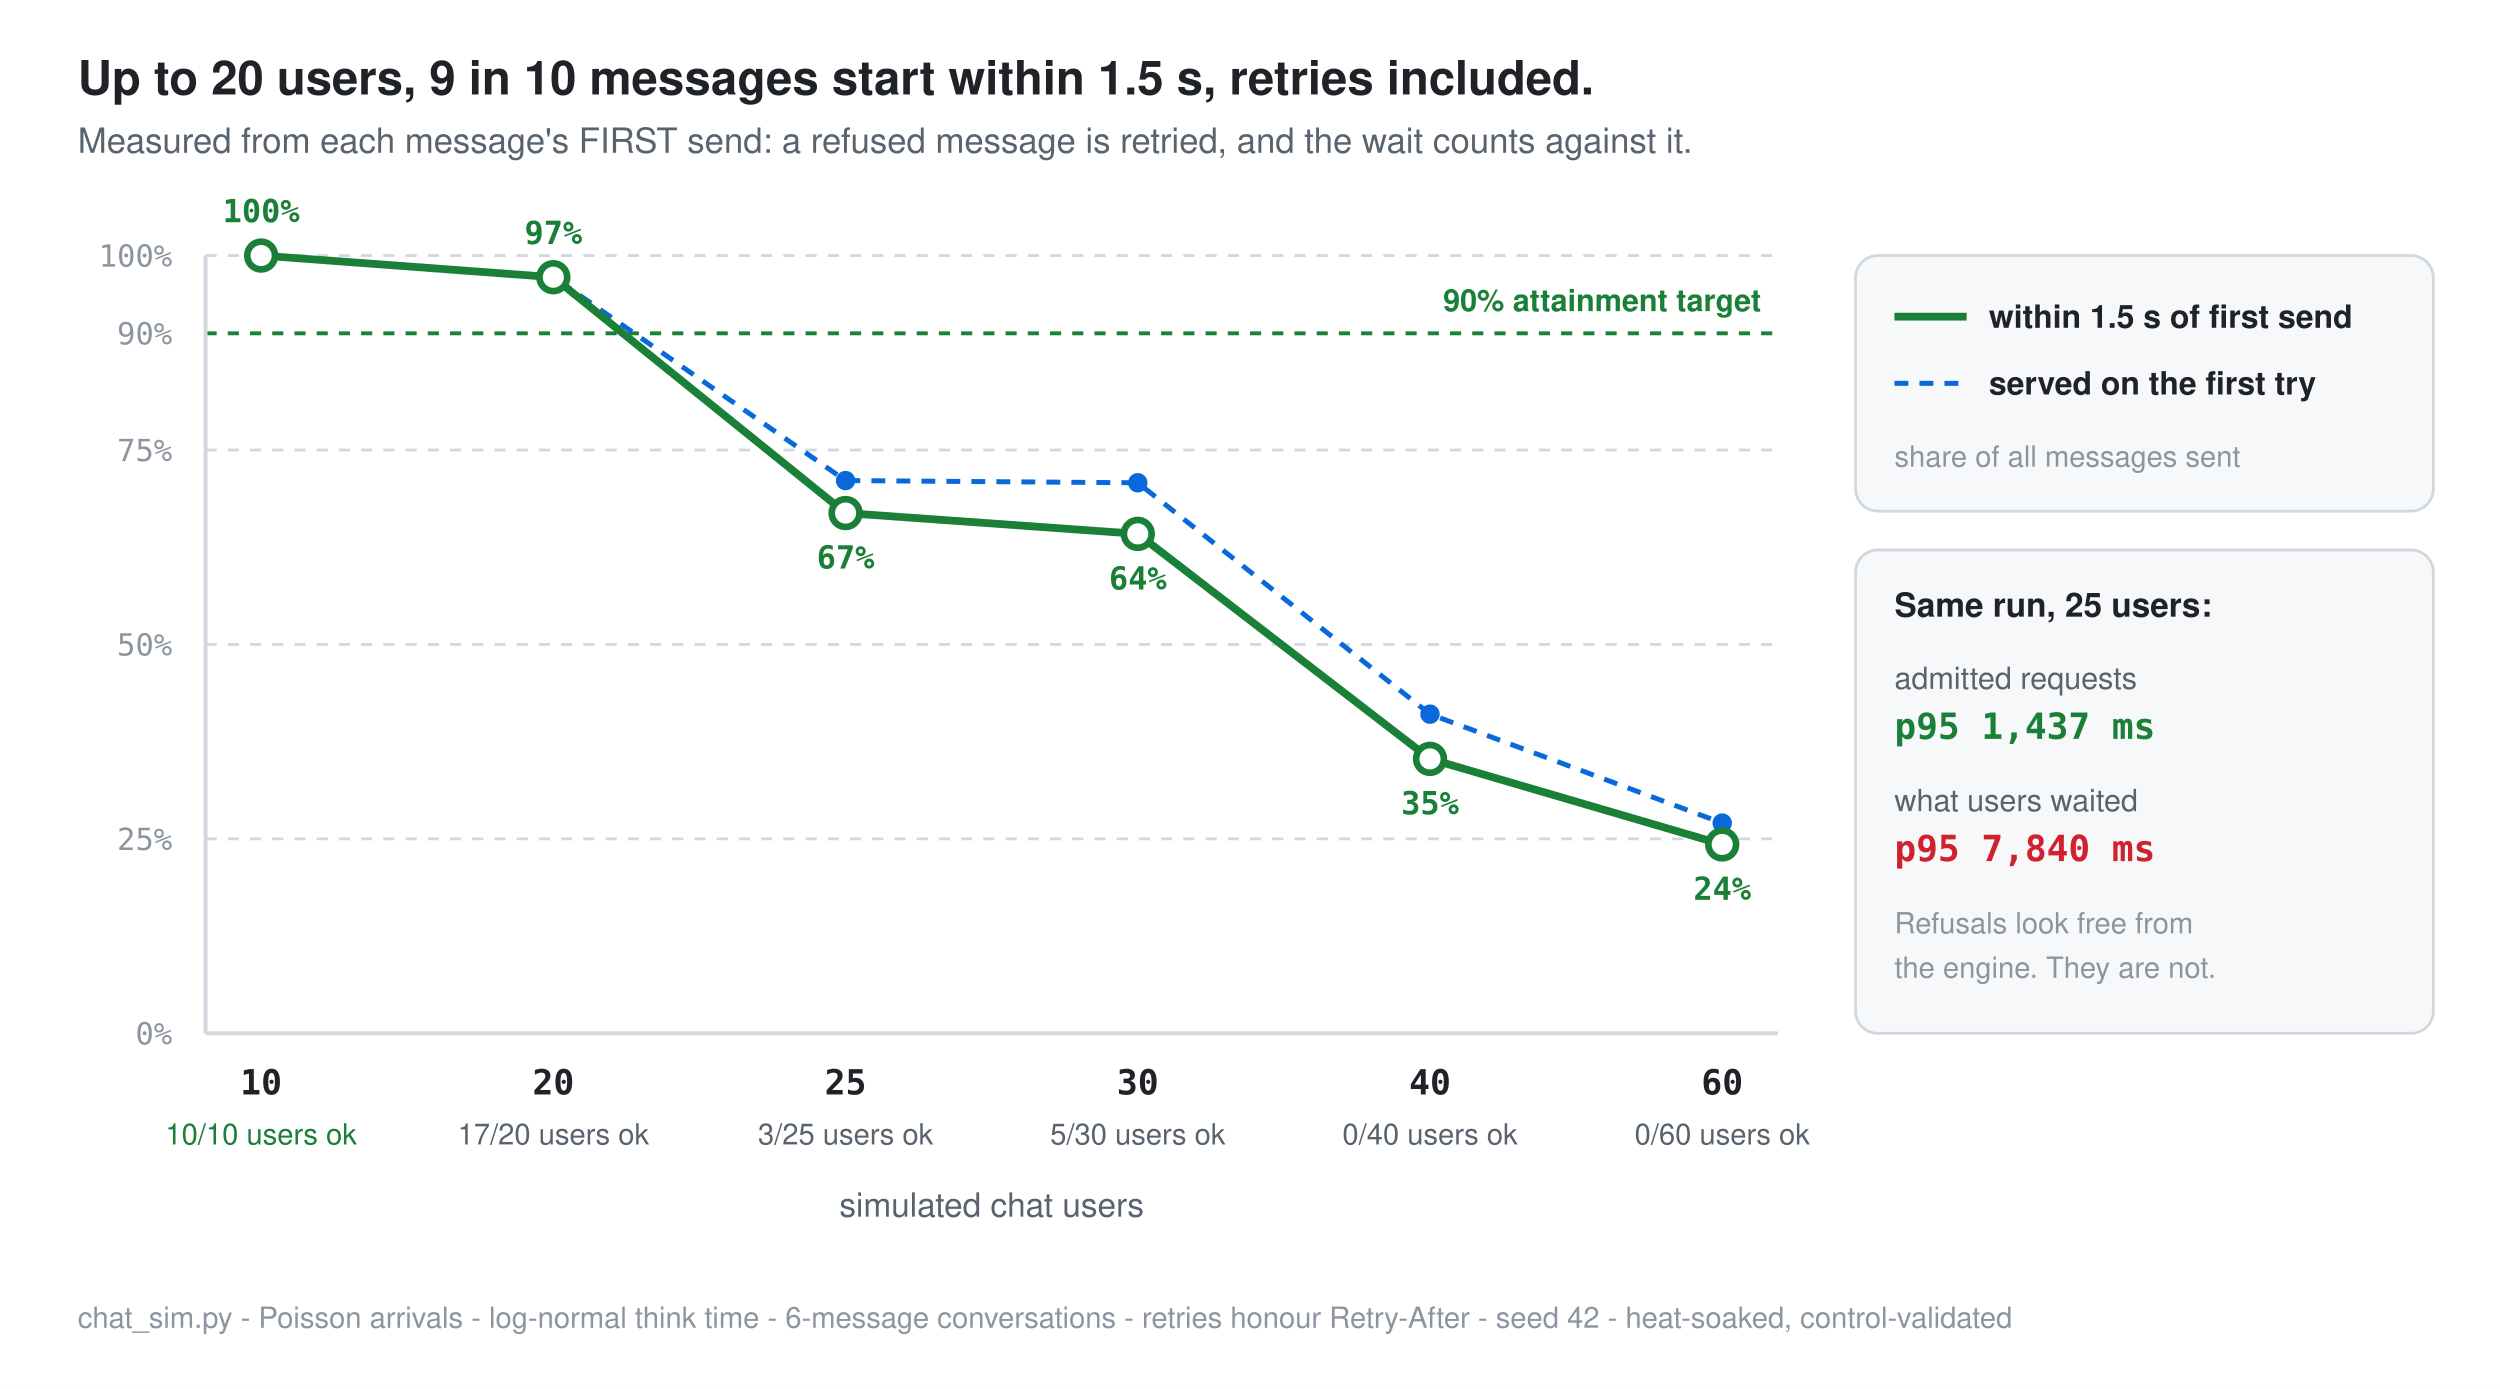
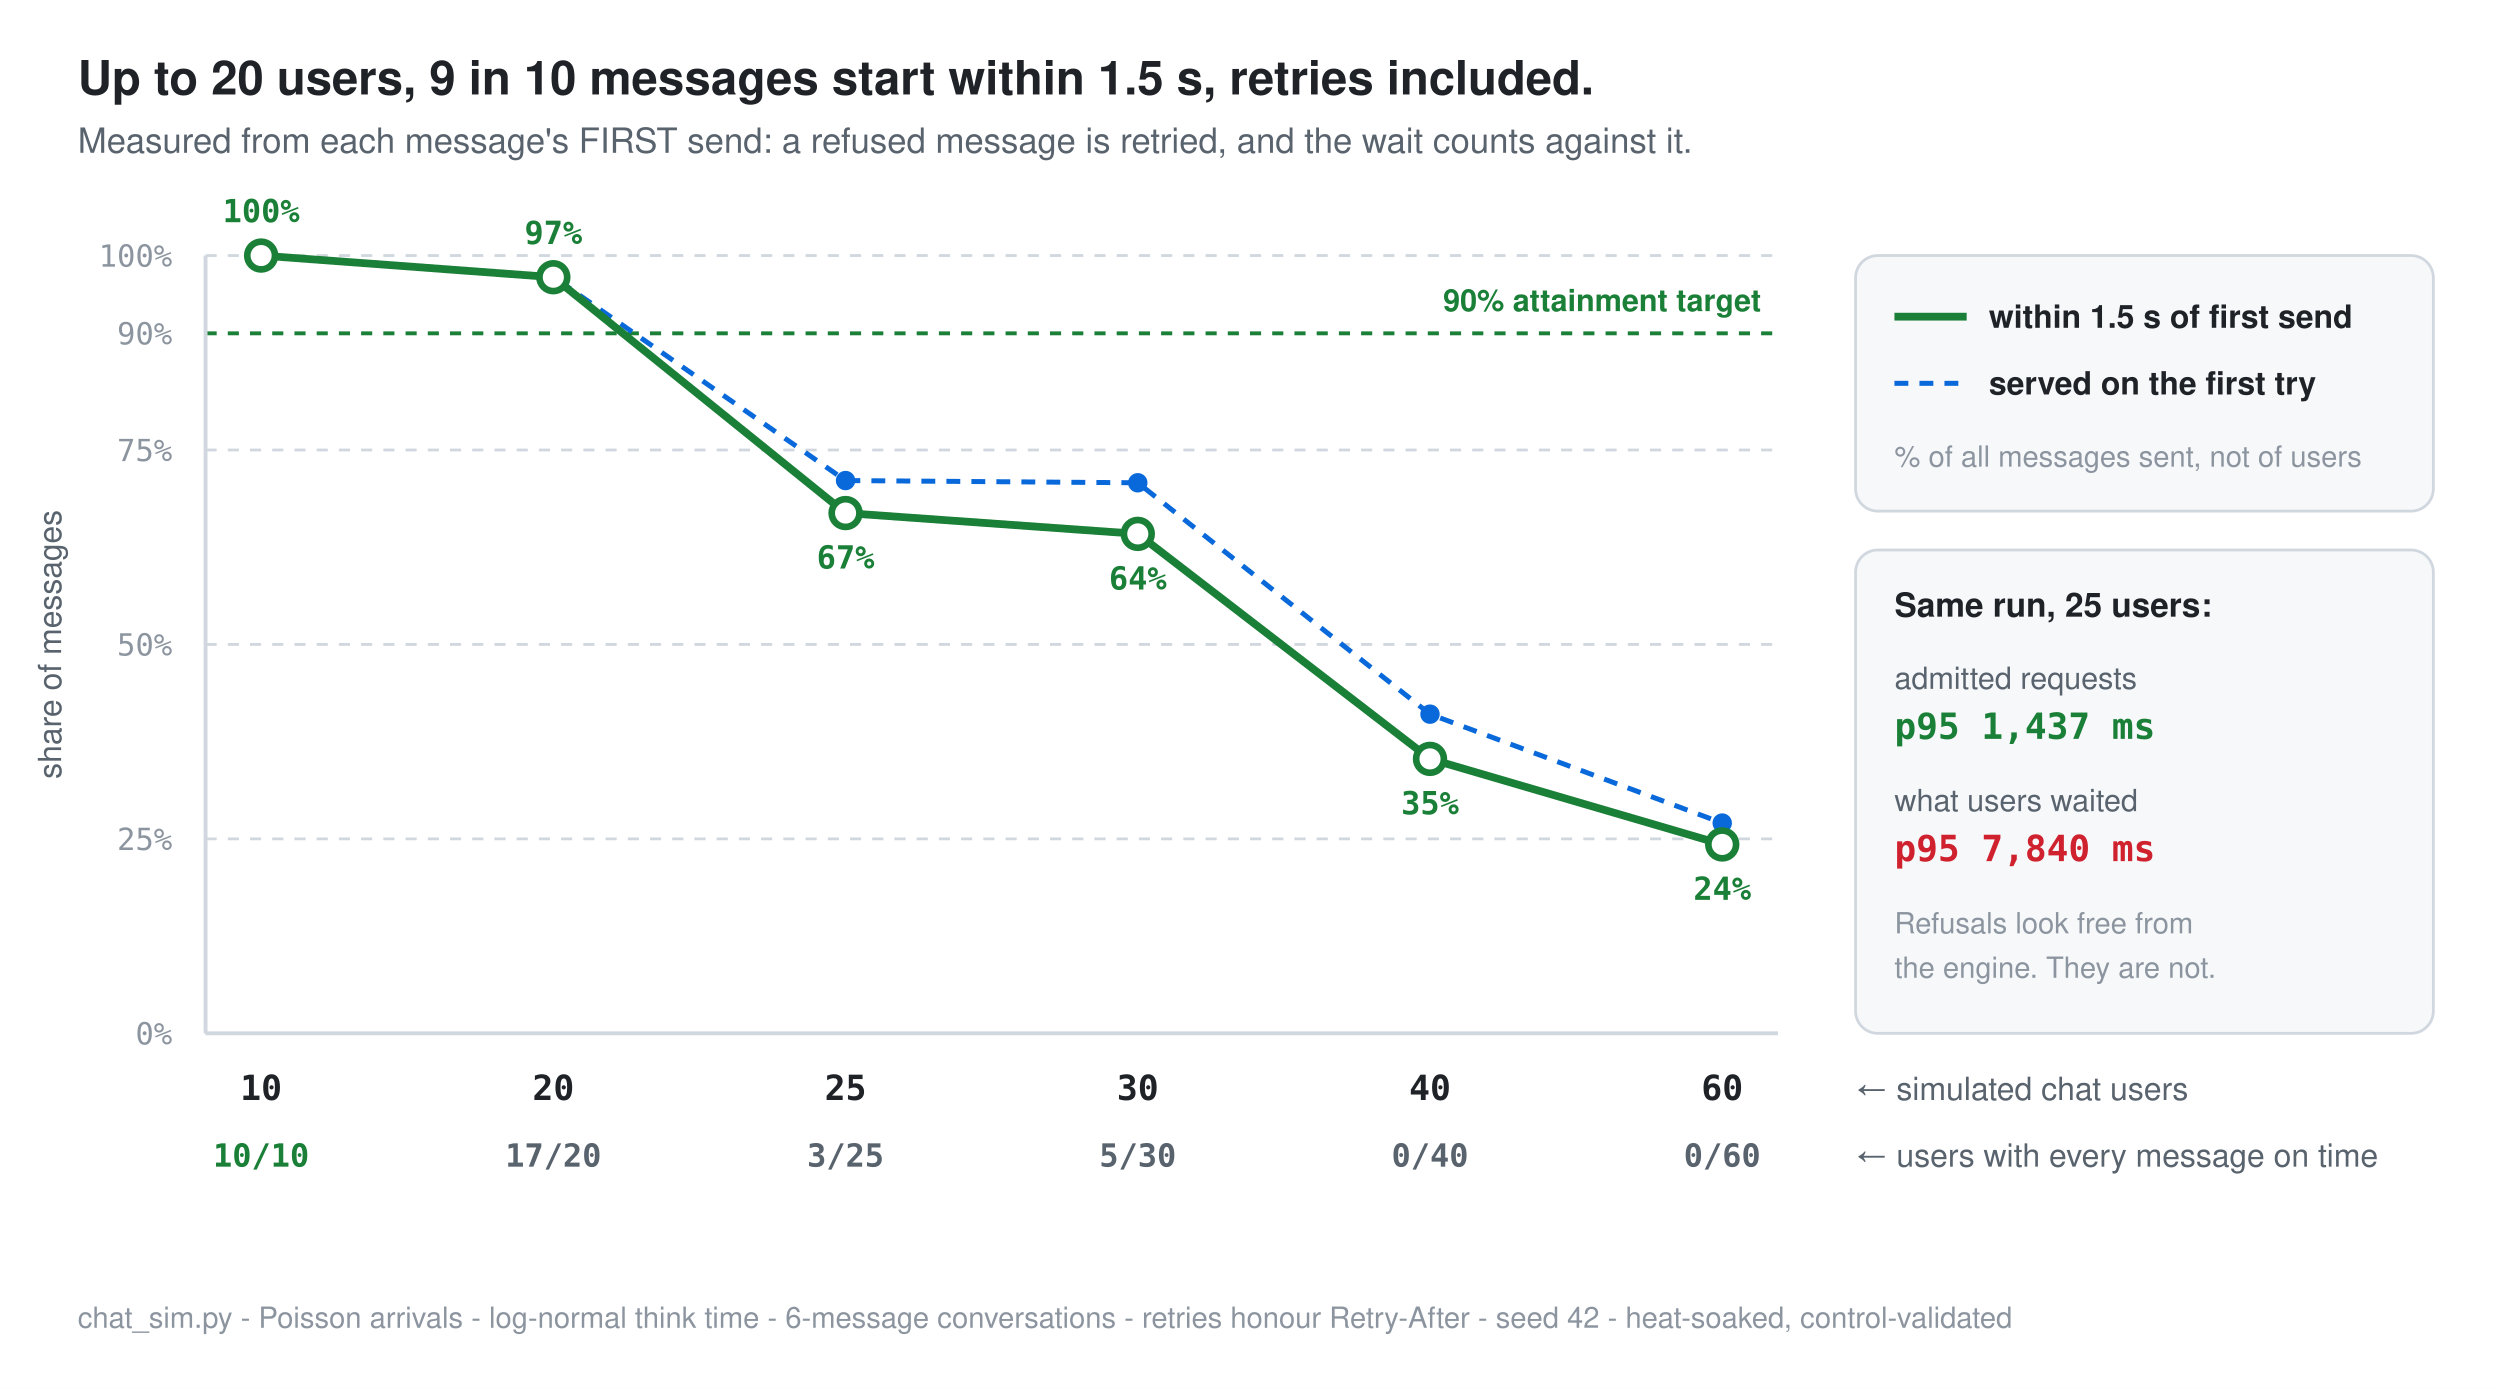
<svg xmlns="http://www.w3.org/2000/svg" width="900" height="500" viewBox="0 0 900 500" role="img">
  <defs>
    <marker id="ah" viewBox="0 0 10 10" refX="9" refY="5" markerWidth="6" markerHeight="6" orient="auto-start-reverse">
      <path d="M 0 0 L 10 5 L 0 10 z" fill="#59636e" />
    </marker>
  </defs>
  <rect width="900" height="500" fill="#ffffff" />
  <text x="28" y="34" fill="#1f2328" font-family="ui-sans-serif,-apple-system,BlinkMacSystemFont,'Segoe UI',Helvetica,Arial,sans-serif" font-size="17" font-weight="650" text-anchor="start">Up to 20 users, 9 in 10 messages start within 1.5 s, retries included.</text>
  <text x="28" y="55" fill="#59636e" font-family="ui-sans-serif,-apple-system,BlinkMacSystemFont,'Segoe UI',Helvetica,Arial,sans-serif" font-size="12.5" font-weight="400" text-anchor="start">Measured from each message's FIRST send: a refused message is retried, and the wait counts against it.</text>
  <line x1="74" y1="372.0" x2="640" y2="372.0" stroke="#d0d7de" stroke-width="1" />
  <text x="62" y="376.0" fill="#8c959f" font-family="ui-monospace,SFMono-Regular,'SF Mono',Menlo,Consolas,monospace" font-size="11" font-weight="400" text-anchor="end">0%</text>
  <line x1="74" y1="302.0" x2="640" y2="302.0" stroke="#d0d7de" stroke-width="1" stroke-dasharray="4 4" />
  <text x="62" y="306.0" fill="#8c959f" font-family="ui-monospace,SFMono-Regular,'SF Mono',Menlo,Consolas,monospace" font-size="11" font-weight="400" text-anchor="end">25%</text>
  <line x1="74" y1="232.0" x2="640" y2="232.0" stroke="#d0d7de" stroke-width="1" stroke-dasharray="4 4" />
  <text x="62" y="236.0" fill="#8c959f" font-family="ui-monospace,SFMono-Regular,'SF Mono',Menlo,Consolas,monospace" font-size="11" font-weight="400" text-anchor="end">50%</text>
  <line x1="74" y1="162.0" x2="640" y2="162.0" stroke="#d0d7de" stroke-width="1" stroke-dasharray="4 4" />
  <text x="62" y="166.0" fill="#8c959f" font-family="ui-monospace,SFMono-Regular,'SF Mono',Menlo,Consolas,monospace" font-size="11" font-weight="400" text-anchor="end">75%</text>
  <line x1="74" y1="120.0" x2="640" y2="120.0" stroke="#1a7f37" stroke-width="1.4" stroke-dasharray="4 4" />
  <text x="62" y="124.0" fill="#8c959f" font-family="ui-monospace,SFMono-Regular,'SF Mono',Menlo,Consolas,monospace" font-size="11" font-weight="400" text-anchor="end">90%</text>
  <line x1="74" y1="92.0" x2="640" y2="92.0" stroke="#d0d7de" stroke-width="1" stroke-dasharray="4 4" />
  <text x="62" y="96.0" fill="#8c959f" font-family="ui-monospace,SFMono-Regular,'SF Mono',Menlo,Consolas,monospace" font-size="11" font-weight="400" text-anchor="end">100%</text>
  <text x="634" y="112.0" fill="#1a7f37" font-family="ui-sans-serif,-apple-system,BlinkMacSystemFont,'Segoe UI',Helvetica,Arial,sans-serif" font-size="11" font-weight="600" text-anchor="end">90% attainment target</text>
  <polyline points="94.0,92.0 199.2,99.7 304.4,173.0 409.6,173.8 514.8,257.1 620.0,296.3" fill="none" stroke="#0969da" stroke-width="1.8" stroke-dasharray="5 4" />
  <polyline points="94.0,92.0 199.2,99.8 304.4,184.7 409.6,192.2 514.8,273.2 620.0,304.0" fill="none" stroke="#1a7f37" stroke-width="2.8" stroke-linejoin="round" stroke-linecap="round" />
  <circle cx="94.0" cy="92.0" r="3.5" fill="#0969da" />
  <circle cx="94.0" cy="92.0" r="5" fill="#ffffff" stroke="#1a7f37" stroke-width="2.4" />
  <text x="94.0" y="80.0" fill="#1a7f37" font-family="ui-monospace,SFMono-Regular,'SF Mono',Menlo,Consolas,monospace" font-size="11.5" font-weight="650" text-anchor="middle">100%</text>
-   <text x="94.0" y="394" fill="#1f2328" font-family="ui-monospace,SFMono-Regular,'SF Mono',Menlo,Consolas,monospace" font-size="12.5" font-weight="600" text-anchor="middle">10</text>
-   <text x="94.0" y="412" fill="#1a7f37" font-family="ui-sans-serif,-apple-system,BlinkMacSystemFont,'Segoe UI',Helvetica,Arial,sans-serif" font-size="10.5" font-weight="500" text-anchor="middle">10/10 users ok</text>
+   <text x="94.0" y="396" fill="#1f2328" font-family="ui-monospace,SFMono-Regular,'SF Mono',Menlo,Consolas,monospace" font-size="12.5" font-weight="600" text-anchor="middle">10</text>
+   <text x="94.0" y="420" fill="#1a7f37" font-family="ui-monospace,SFMono-Regular,'SF Mono',Menlo,Consolas,monospace" font-size="11.5" font-weight="600" text-anchor="middle">10/10</text>
  <circle cx="199.2" cy="99.7" r="3.5" fill="#0969da" />
  <circle cx="199.2" cy="99.8" r="5" fill="#ffffff" stroke="#1a7f37" stroke-width="2.4" />
  <text x="199.2" y="87.84" fill="#1a7f37" font-family="ui-monospace,SFMono-Regular,'SF Mono',Menlo,Consolas,monospace" font-size="11.5" font-weight="650" text-anchor="middle">97%</text>
-   <text x="199.2" y="394" fill="#1f2328" font-family="ui-monospace,SFMono-Regular,'SF Mono',Menlo,Consolas,monospace" font-size="12.5" font-weight="600" text-anchor="middle">20</text>
-   <text x="199.2" y="412" fill="#59636e" font-family="ui-sans-serif,-apple-system,BlinkMacSystemFont,'Segoe UI',Helvetica,Arial,sans-serif" font-size="10.5" font-weight="500" text-anchor="middle">17/20 users ok</text>
+   <text x="199.2" y="396" fill="#1f2328" font-family="ui-monospace,SFMono-Regular,'SF Mono',Menlo,Consolas,monospace" font-size="12.5" font-weight="600" text-anchor="middle">20</text>
+   <text x="199.2" y="420" fill="#59636e" font-family="ui-monospace,SFMono-Regular,'SF Mono',Menlo,Consolas,monospace" font-size="11.5" font-weight="600" text-anchor="middle">17/20</text>
  <circle cx="304.4" cy="173.0" r="3.5" fill="#0969da" />
  <circle cx="304.4" cy="184.7" r="5" fill="#ffffff" stroke="#1a7f37" stroke-width="2.4" />
  <text x="304.4" y="204.68" fill="#1a7f37" font-family="ui-monospace,SFMono-Regular,'SF Mono',Menlo,Consolas,monospace" font-size="11.5" font-weight="650" text-anchor="middle">67%</text>
-   <text x="304.4" y="394" fill="#1f2328" font-family="ui-monospace,SFMono-Regular,'SF Mono',Menlo,Consolas,monospace" font-size="12.5" font-weight="600" text-anchor="middle">25</text>
-   <text x="304.4" y="412" fill="#59636e" font-family="ui-sans-serif,-apple-system,BlinkMacSystemFont,'Segoe UI',Helvetica,Arial,sans-serif" font-size="10.5" font-weight="500" text-anchor="middle">3/25 users ok</text>
+   <text x="304.4" y="396" fill="#1f2328" font-family="ui-monospace,SFMono-Regular,'SF Mono',Menlo,Consolas,monospace" font-size="12.5" font-weight="600" text-anchor="middle">25</text>
+   <text x="304.4" y="420" fill="#59636e" font-family="ui-monospace,SFMono-Regular,'SF Mono',Menlo,Consolas,monospace" font-size="11.5" font-weight="600" text-anchor="middle">3/25</text>
  <circle cx="409.6" cy="173.8" r="3.5" fill="#0969da" />
  <circle cx="409.6" cy="192.2" r="5" fill="#ffffff" stroke="#1a7f37" stroke-width="2.4" />
  <text x="409.6" y="212.24" fill="#1a7f37" font-family="ui-monospace,SFMono-Regular,'SF Mono',Menlo,Consolas,monospace" font-size="11.5" font-weight="650" text-anchor="middle">64%</text>
-   <text x="409.6" y="394" fill="#1f2328" font-family="ui-monospace,SFMono-Regular,'SF Mono',Menlo,Consolas,monospace" font-size="12.5" font-weight="600" text-anchor="middle">30</text>
-   <text x="409.6" y="412" fill="#59636e" font-family="ui-sans-serif,-apple-system,BlinkMacSystemFont,'Segoe UI',Helvetica,Arial,sans-serif" font-size="10.5" font-weight="500" text-anchor="middle">5/30 users ok</text>
+   <text x="409.6" y="396" fill="#1f2328" font-family="ui-monospace,SFMono-Regular,'SF Mono',Menlo,Consolas,monospace" font-size="12.5" font-weight="600" text-anchor="middle">30</text>
+   <text x="409.6" y="420" fill="#59636e" font-family="ui-monospace,SFMono-Regular,'SF Mono',Menlo,Consolas,monospace" font-size="11.5" font-weight="600" text-anchor="middle">5/30</text>
  <circle cx="514.8" cy="257.1" r="3.5" fill="#0969da" />
  <circle cx="514.8" cy="273.2" r="5" fill="#ffffff" stroke="#1a7f37" stroke-width="2.4" />
  <text x="514.8" y="293.16" fill="#1a7f37" font-family="ui-monospace,SFMono-Regular,'SF Mono',Menlo,Consolas,monospace" font-size="11.5" font-weight="650" text-anchor="middle">35%</text>
-   <text x="514.8" y="394" fill="#1f2328" font-family="ui-monospace,SFMono-Regular,'SF Mono',Menlo,Consolas,monospace" font-size="12.5" font-weight="600" text-anchor="middle">40</text>
-   <text x="514.8" y="412" fill="#59636e" font-family="ui-sans-serif,-apple-system,BlinkMacSystemFont,'Segoe UI',Helvetica,Arial,sans-serif" font-size="10.5" font-weight="500" text-anchor="middle">0/40 users ok</text>
+   <text x="514.8" y="396" fill="#1f2328" font-family="ui-monospace,SFMono-Regular,'SF Mono',Menlo,Consolas,monospace" font-size="12.5" font-weight="600" text-anchor="middle">40</text>
+   <text x="514.8" y="420" fill="#59636e" font-family="ui-monospace,SFMono-Regular,'SF Mono',Menlo,Consolas,monospace" font-size="11.5" font-weight="600" text-anchor="middle">0/40</text>
  <circle cx="620.0" cy="296.3" r="3.5" fill="#0969da" />
  <circle cx="620.0" cy="304.0" r="5" fill="#ffffff" stroke="#1a7f37" stroke-width="2.4" />
  <text x="620.0" y="323.96" fill="#1a7f37" font-family="ui-monospace,SFMono-Regular,'SF Mono',Menlo,Consolas,monospace" font-size="11.5" font-weight="650" text-anchor="middle">24%</text>
-   <text x="620.0" y="394" fill="#1f2328" font-family="ui-monospace,SFMono-Regular,'SF Mono',Menlo,Consolas,monospace" font-size="12.5" font-weight="600" text-anchor="middle">60</text>
-   <text x="620.0" y="412" fill="#59636e" font-family="ui-sans-serif,-apple-system,BlinkMacSystemFont,'Segoe UI',Helvetica,Arial,sans-serif" font-size="10.5" font-weight="500" text-anchor="middle">0/60 users ok</text>
-   <text x="357.0" y="438" fill="#59636e" font-family="ui-sans-serif,-apple-system,BlinkMacSystemFont,'Segoe UI',Helvetica,Arial,sans-serif" font-size="12" font-weight="500" text-anchor="middle">simulated chat users</text>
+   <text x="620.0" y="396" fill="#1f2328" font-family="ui-monospace,SFMono-Regular,'SF Mono',Menlo,Consolas,monospace" font-size="12.5" font-weight="600" text-anchor="middle">60</text>
+   <text x="620.0" y="420" fill="#59636e" font-family="ui-monospace,SFMono-Regular,'SF Mono',Menlo,Consolas,monospace" font-size="11.5" font-weight="600" text-anchor="middle">0/60</text>
+   <text x="668" y="396" fill="#59636e" font-family="ui-sans-serif,-apple-system,BlinkMacSystemFont,'Segoe UI',Helvetica,Arial,sans-serif" font-size="11.5" font-weight="500" text-anchor="start">← simulated chat users</text>
+   <text x="668" y="420" fill="#59636e" font-family="ui-sans-serif,-apple-system,BlinkMacSystemFont,'Segoe UI',Helvetica,Arial,sans-serif" font-size="11.5" font-weight="500" text-anchor="start">← users with every message on time</text>
+   <text x="22" y="232" fill="#59636e" font-family="ui-sans-serif,-apple-system,BlinkMacSystemFont,'Segoe UI',Helvetica,Arial,sans-serif" font-size="11.5" font-weight="500" text-anchor="middle" transform="rotate(-90 22 232)">share of messages</text>
  <line x1="74" y1="92" x2="74" y2="372" stroke="#d0d7de" stroke-width="1.4" />
  <line x1="74" y1="372" x2="640" y2="372" stroke="#d0d7de" stroke-width="1.4" />
  <rect x="668" y="92" width="208" height="92" rx="8" fill="#f6f8fa" stroke="#d0d7de" stroke-width="1" />
  <line x1="682" y1="114" x2="708" y2="114" stroke="#1a7f37" stroke-width="2.8" />
  <text x="716" y="118" fill="#1f2328" font-family="ui-sans-serif,-apple-system,BlinkMacSystemFont,'Segoe UI',Helvetica,Arial,sans-serif" font-size="11.5" font-weight="600" text-anchor="start">within 1.5 s of first send</text>
  <line x1="682" y1="138" x2="708" y2="138" stroke="#0969da" stroke-width="1.8" stroke-dasharray="5 4" />
  <text x="716" y="142" fill="#1f2328" font-family="ui-sans-serif,-apple-system,BlinkMacSystemFont,'Segoe UI',Helvetica,Arial,sans-serif" font-size="11.5" font-weight="600" text-anchor="start">served on the first try</text>
-   <text x="682" y="168" fill="#8c959f" font-family="ui-sans-serif,-apple-system,BlinkMacSystemFont,'Segoe UI',Helvetica,Arial,sans-serif" font-size="10.5" font-weight="400" text-anchor="start">share of all messages sent</text>
+   <text x="682" y="168" fill="#8c959f" font-family="ui-sans-serif,-apple-system,BlinkMacSystemFont,'Segoe UI',Helvetica,Arial,sans-serif" font-size="10.5" font-weight="400" text-anchor="start">% of all messages sent, not of users</text>
  <rect x="668" y="198" width="208" height="174" rx="8" fill="#f6f8fa" stroke="#d0d7de" stroke-width="1" />
  <text x="682" y="222" fill="#1f2328" font-family="ui-sans-serif,-apple-system,BlinkMacSystemFont,'Segoe UI',Helvetica,Arial,sans-serif" font-size="12" font-weight="650" text-anchor="start">Same run, 25 users:</text>
  <text x="682" y="248" fill="#59636e" font-family="ui-sans-serif,-apple-system,BlinkMacSystemFont,'Segoe UI',Helvetica,Arial,sans-serif" font-size="11" font-weight="400" text-anchor="start">admitted requests</text>
  <text x="682" y="266" fill="#1a7f37" font-family="ui-monospace,SFMono-Regular,'SF Mono',Menlo,Consolas,monospace" font-size="13" font-weight="650" text-anchor="start">p95 1,437 ms</text>
  <text x="682" y="292" fill="#59636e" font-family="ui-sans-serif,-apple-system,BlinkMacSystemFont,'Segoe UI',Helvetica,Arial,sans-serif" font-size="11" font-weight="400" text-anchor="start">what users waited</text>
  <text x="682" y="310" fill="#cf222e" font-family="ui-monospace,SFMono-Regular,'SF Mono',Menlo,Consolas,monospace" font-size="13" font-weight="650" text-anchor="start">p95 7,840 ms</text>
  <text x="682" y="336" fill="#8c959f" font-family="ui-sans-serif,-apple-system,BlinkMacSystemFont,'Segoe UI',Helvetica,Arial,sans-serif" font-size="10.5" font-weight="400" text-anchor="start">Refusals look free from</text>
  <text x="682" y="352" fill="#8c959f" font-family="ui-sans-serif,-apple-system,BlinkMacSystemFont,'Segoe UI',Helvetica,Arial,sans-serif" font-size="10.5" font-weight="400" text-anchor="start">the engine. They are not.</text>
  <text x="28" y="478" fill="#8c959f" font-family="ui-sans-serif,-apple-system,BlinkMacSystemFont,'Segoe UI',Helvetica,Arial,sans-serif" font-size="10.5" font-weight="400" text-anchor="start">chat_sim.py - Poisson arrivals - log-normal think time - 6-message conversations - retries honour Retry-After - seed 42 - heat-soaked, control-validated</text>
</svg>
